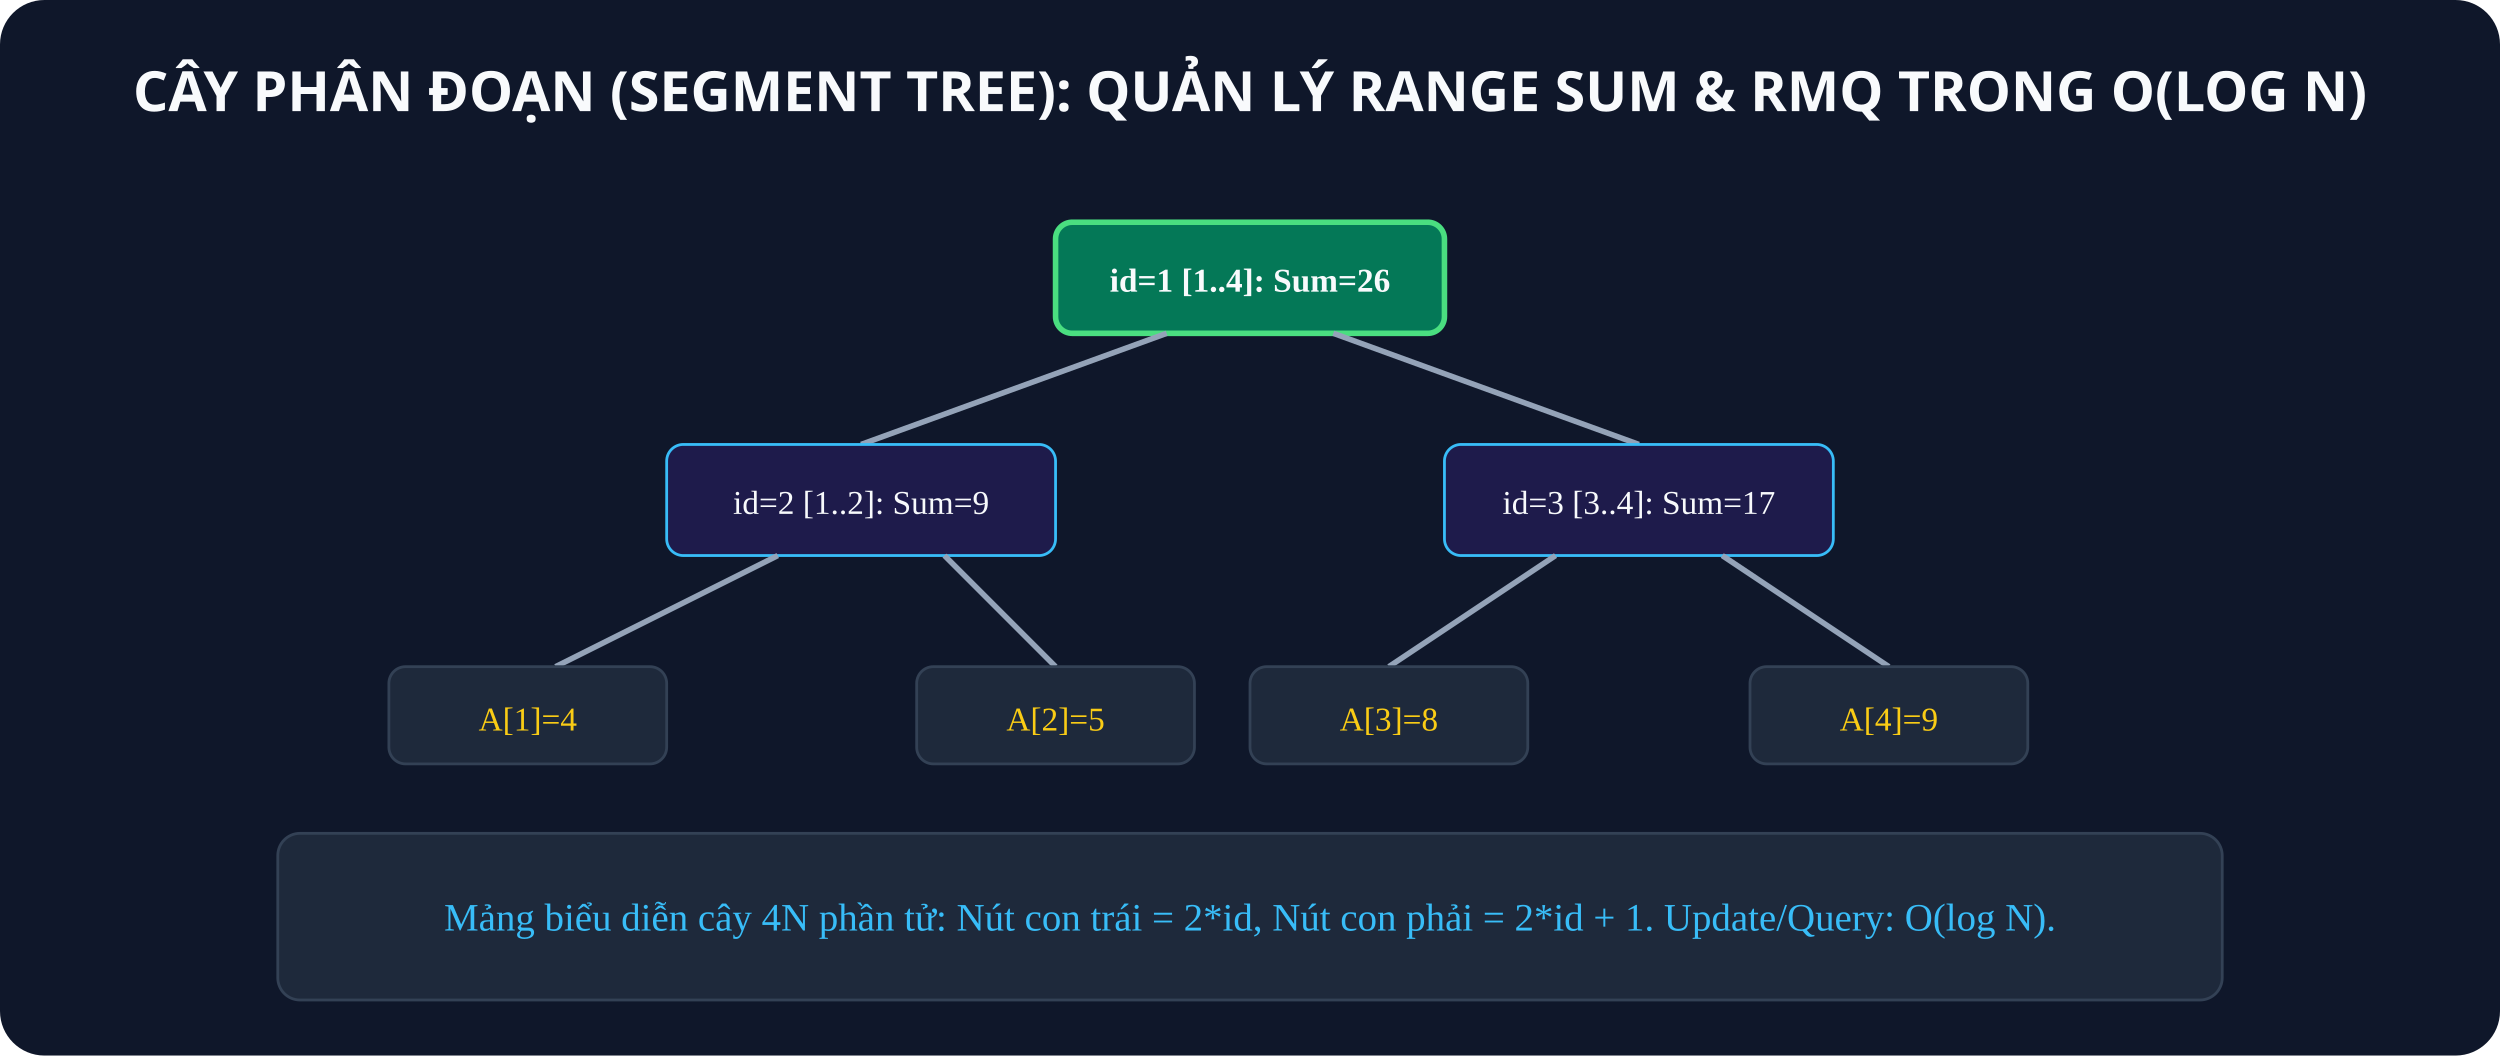
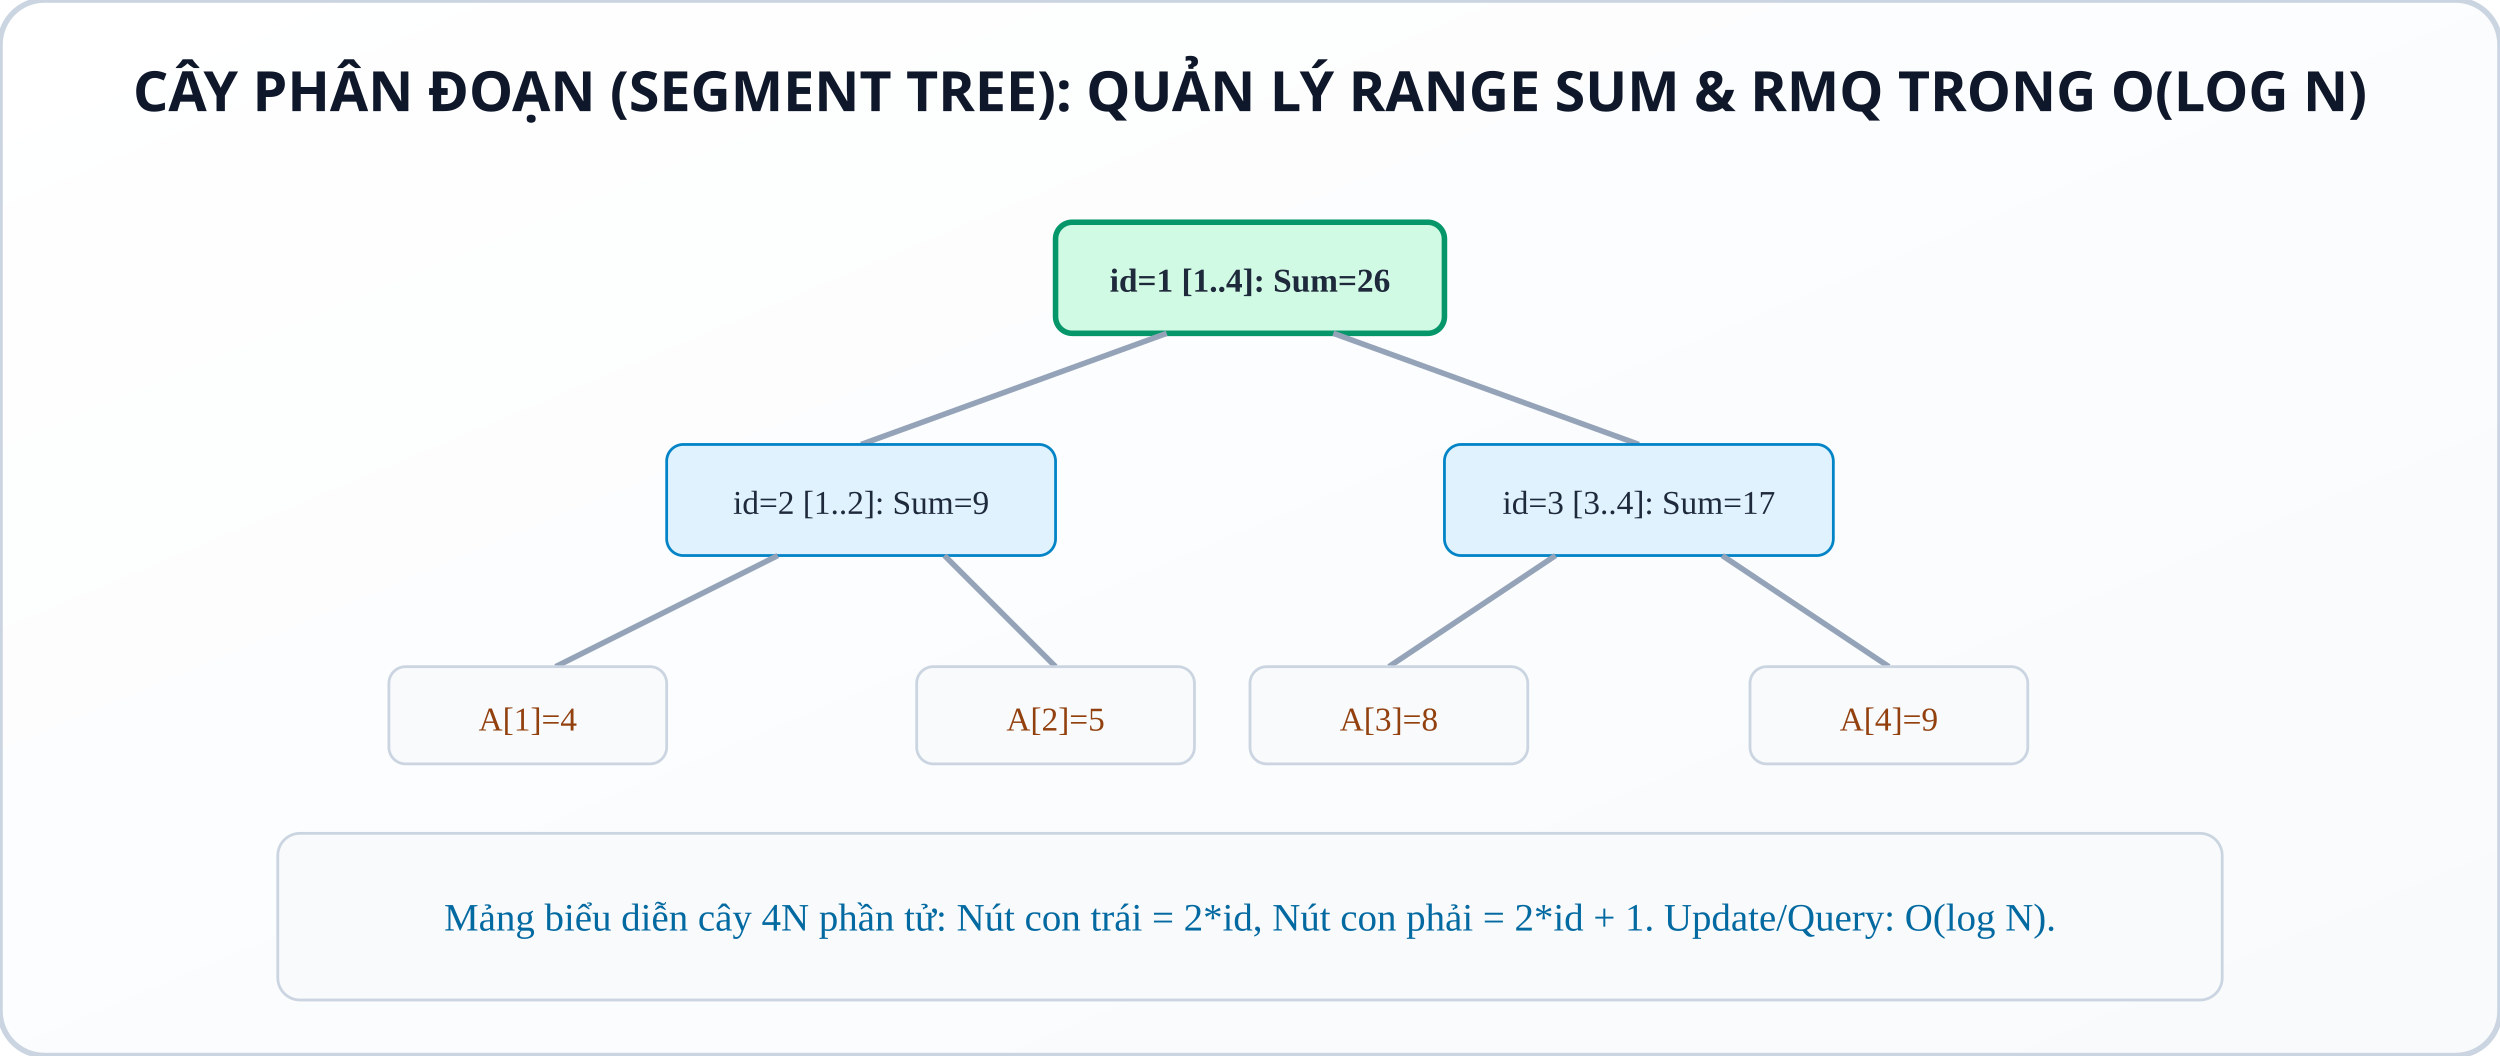
<svg xmlns="http://www.w3.org/2000/svg" viewBox="0 0 900 380" width="100%" height="100%">
-   <rect width="900" height="380" fill="#0f172a" rx="16" />
-   <text x="450" y="40" fill="#f8fafc" font-family="system-ui, sans-serif" font-size="20" font-weight="bold" text-anchor="middle">CÂY PHÂN ĐOẠN (SEGMENT TREE): QUẢN LÝ RANGE SUM &amp; RMQ TRONG O(LOG N)</text>
+   <defs>
+     <linearGradient id="bgGrad" x1="0%" y1="0%" x2="100%" y2="100%">
+       <stop offset="0%" stop-color="#FFFFFF" />
+       <stop offset="100%" stop-color="#F8FAFC" />
+     </linearGradient>
+     <filter id="cardShadow" x="-10%" y="-10%" width="120%" height="120%">
+       <feDropShadow dx="0" dy="4" stdDeviation="8" flood-color="#64748B" flood-opacity="0.1" />
+     </filter>
+   </defs>
+   <rect width="900" height="380" fill="url(#bgGrad)" stroke="#CBD5E1" stroke-width="2" rx="16" />
+   <text x="450" y="40" fill="#0F172A" font-family="system-ui, sans-serif" font-size="20" font-weight="bold" text-anchor="middle">CÂY PHÂN ĐOẠN (SEGMENT TREE): QUẢN LÝ RANGE SUM &amp; RMQ TRONG O(LOG N)</text>
  <g transform="translate(100, 70)">
-     <rect x="280" y="10" width="140" height="40" rx="6" fill="#047857" stroke="#4ade80" stroke-width="2" />
-     <text x="350" y="35" fill="#f8fafc" font-weight="bold" text-anchor="middle">id=1 [1..4]: Sum=26</text>
+     <rect x="280" y="10" width="140" height="40" rx="6" fill="#D1FAE5" stroke="#059669" stroke-width="2" />
+     <text x="350" y="35" fill="#1E293B" font-weight="bold" text-anchor="middle">id=1 [1..4]: Sum=26</text>
    <line x1="320" y1="50" x2="210" y2="90" stroke="#94a3b8" stroke-width="2" />
    <line x1="380" y1="50" x2="490" y2="90" stroke="#94a3b8" stroke-width="2" />
-     <rect x="140" y="90" width="140" height="40" rx="6" fill="#1e1b4b" stroke="#38bdf8" />
-     <text x="210" y="115" fill="#f8fafc" text-anchor="middle">id=2 [1..2]: Sum=9</text>
-     <rect x="420" y="90" width="140" height="40" rx="6" fill="#1e1b4b" stroke="#38bdf8" />
-     <text x="490" y="115" fill="#f8fafc" text-anchor="middle">id=3 [3..4]: Sum=17</text>
+     <rect x="140" y="90" width="140" height="40" rx="6" fill="#E0F2FE" stroke="#0284C7" />
+     <text x="210" y="115" fill="#1E293B" text-anchor="middle">id=2 [1..2]: Sum=9</text>
+     <rect x="420" y="90" width="140" height="40" rx="6" fill="#E0F2FE" stroke="#0284C7" />
+     <text x="490" y="115" fill="#1E293B" text-anchor="middle">id=3 [3..4]: Sum=17</text>
    <line x1="180" y1="130" x2="100" y2="170" stroke="#94a3b8" stroke-width="2" />
    <line x1="240" y1="130" x2="280" y2="170" stroke="#94a3b8" stroke-width="2" />
    <line x1="460" y1="130" x2="400" y2="170" stroke="#94a3b8" stroke-width="2" />
    <line x1="520" y1="130" x2="580" y2="170" stroke="#94a3b8" stroke-width="2" />
-     <rect x="40" y="170" width="100" height="35" rx="6" fill="#1e293b" stroke="#334155" />
-     <text x="90" y="193" fill="#facc15" text-anchor="middle">A[1]=4</text>
-     <rect x="230" y="170" width="100" height="35" rx="6" fill="#1e293b" stroke="#334155" />
-     <text x="280" y="193" fill="#facc15" text-anchor="middle">A[2]=5</text>
-     <rect x="350" y="170" width="100" height="35" rx="6" fill="#1e293b" stroke="#334155" />
-     <text x="400" y="193" fill="#facc15" text-anchor="middle">A[3]=8</text>
-     <rect x="530" y="170" width="100" height="35" rx="6" fill="#1e293b" stroke="#334155" />
-     <text x="580" y="193" fill="#facc15" text-anchor="middle">A[4]=9</text>
+     <rect x="40" y="170" width="100" height="35" rx="6" fill="#F8FAFC" stroke="#CBD5E1" />
+     <text x="90" y="193" fill="#92400E" text-anchor="middle">A[1]=4</text>
+     <rect x="230" y="170" width="100" height="35" rx="6" fill="#F8FAFC" stroke="#CBD5E1" />
+     <text x="280" y="193" fill="#92400E" text-anchor="middle">A[2]=5</text>
+     <rect x="350" y="170" width="100" height="35" rx="6" fill="#F8FAFC" stroke="#CBD5E1" />
+     <text x="400" y="193" fill="#92400E" text-anchor="middle">A[3]=8</text>
+     <rect x="530" y="170" width="100" height="35" rx="6" fill="#F8FAFC" stroke="#CBD5E1" />
+     <text x="580" y="193" fill="#92400E" text-anchor="middle">A[4]=9</text>
  </g>
-   <rect x="100" y="300" width="700" height="60" rx="8" fill="#1e293b" stroke="#334155" />
-   <text x="450" y="335" fill="#38bdf8" font-size="14" text-anchor="middle">Mảng biểu diễn cây 4N phần tử: Nút con trái = 2*id, Nút con phải = 2*id + 1. Update/Query: O(log N).</text>
+   <rect x="100" y="300" width="700" height="60" rx="8" fill="#F8FAFC" stroke="#CBD5E1" />
+   <text x="450" y="335" fill="#0369A1" font-size="14" text-anchor="middle">Mảng biểu diễn cây 4N phần tử: Nút con trái = 2*id, Nút con phải = 2*id + 1. Update/Query: O(log N).</text>
</svg>
